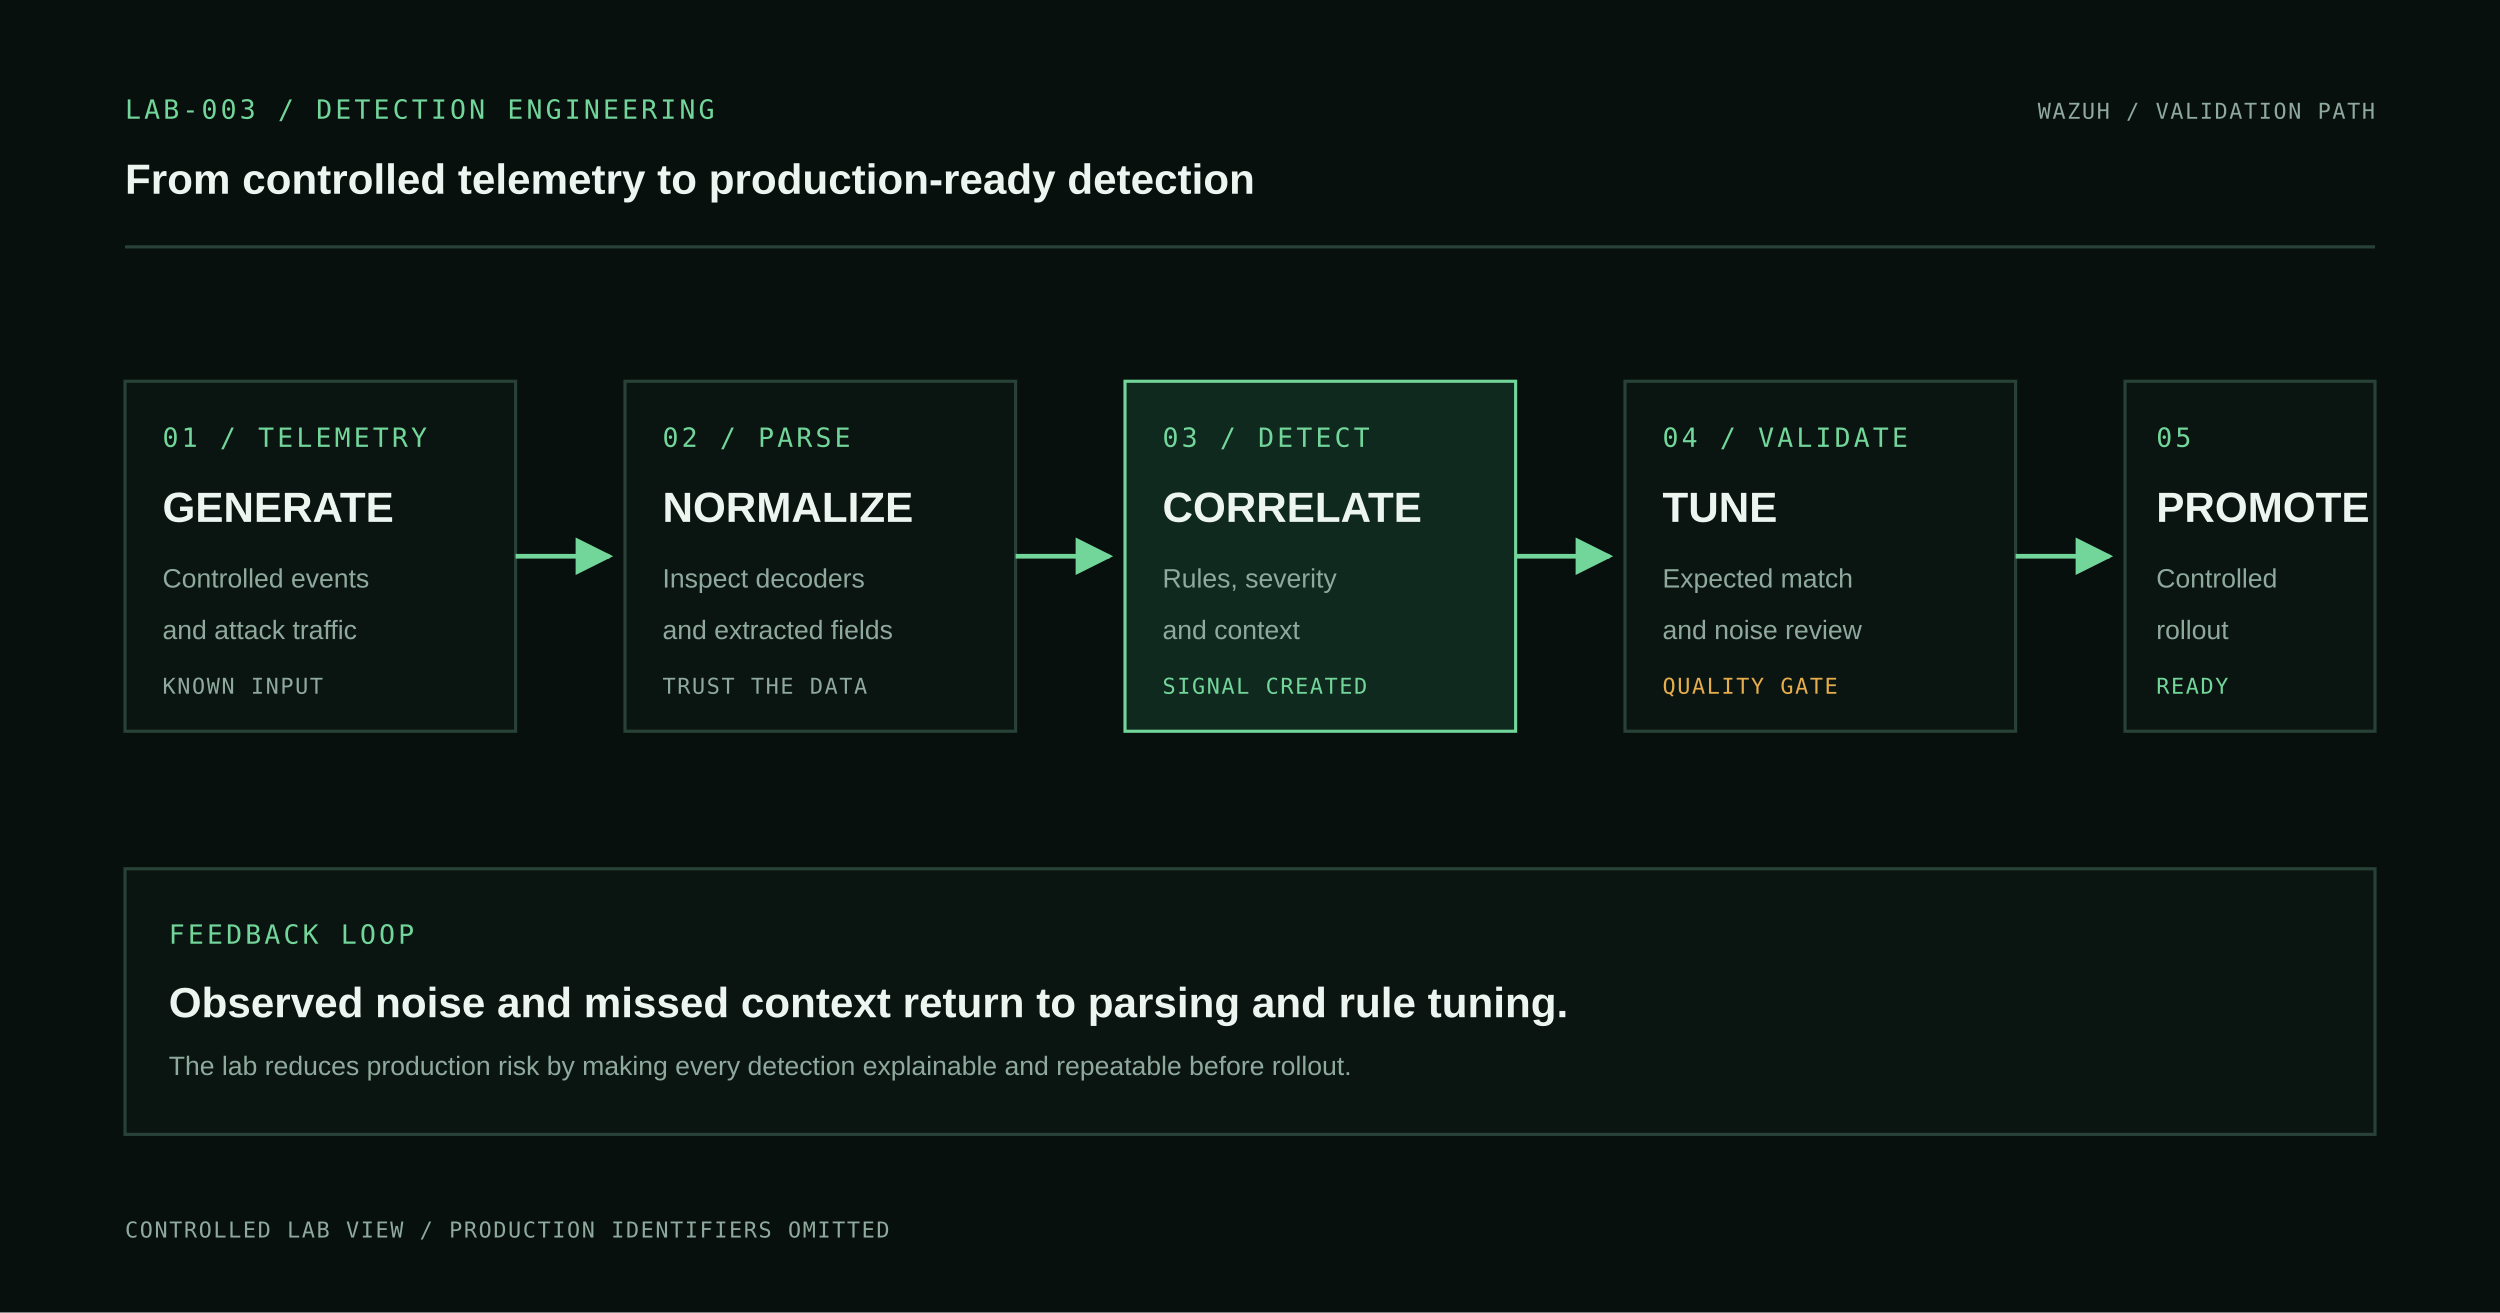
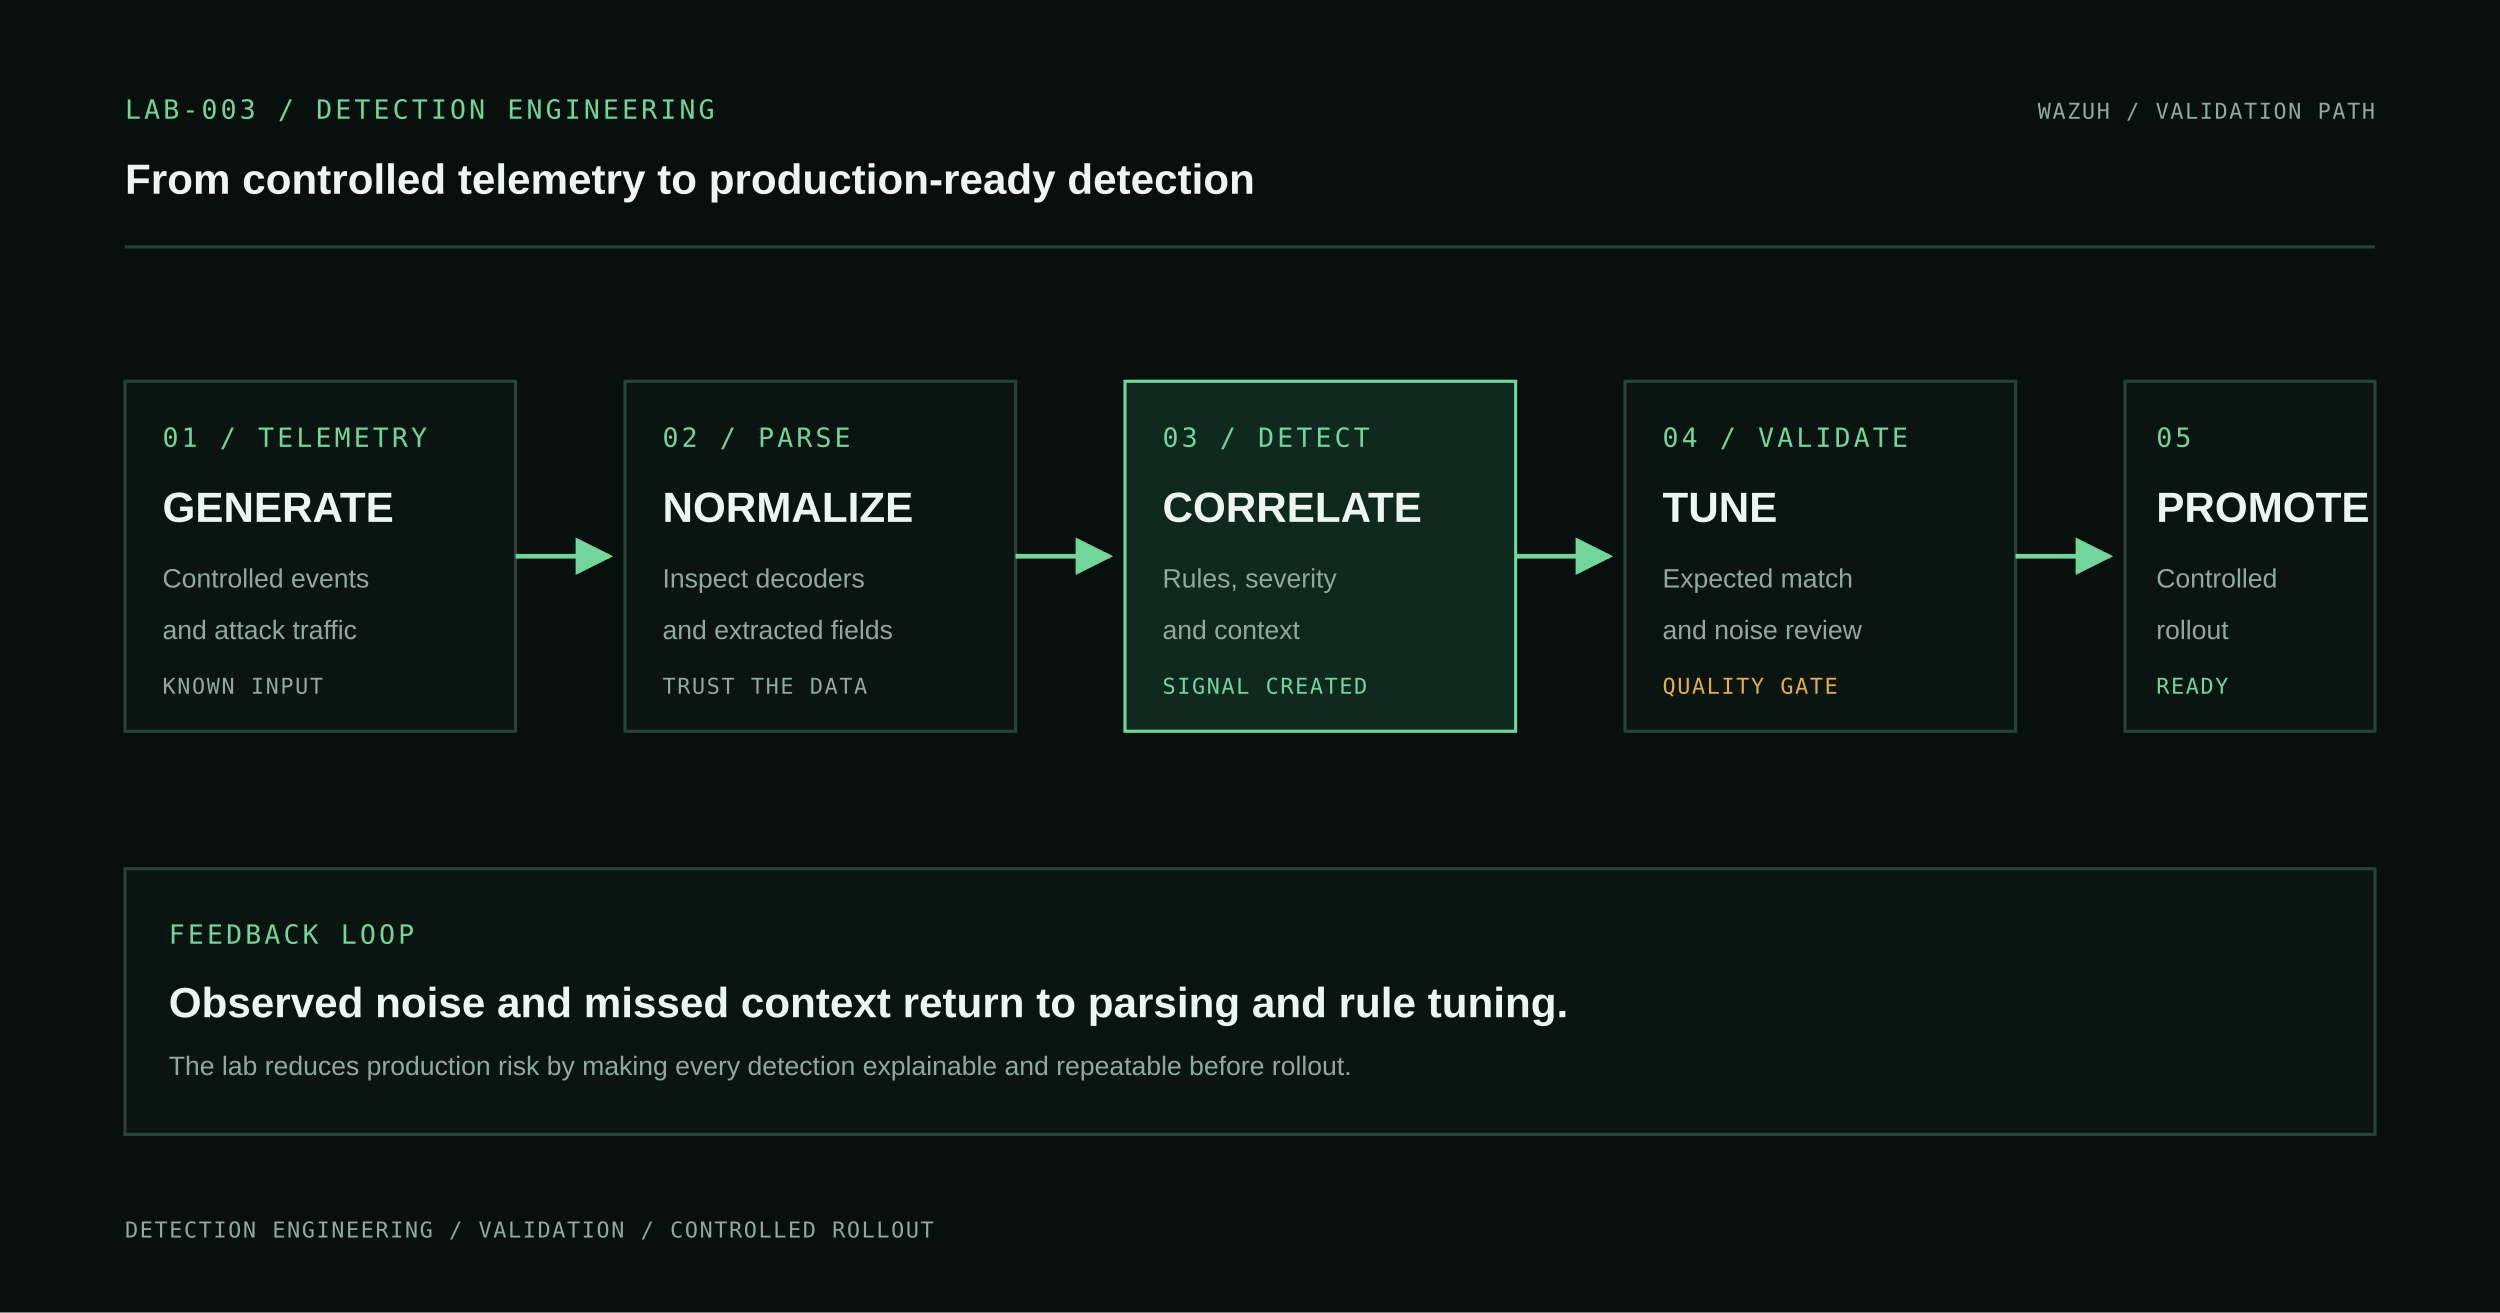
<svg xmlns="http://www.w3.org/2000/svg" viewBox="0 0 1600 840" role="img" aria-labelledby="t d">
  <defs>
    <style>.b{fill:#07100d}.p{fill:#0a1511;stroke:#294238;stroke-width:2}.a{fill:#10291e;stroke:#72d69b;stroke-width:2}.r{stroke:#294238;stroke-width:2}.f{stroke:#72d69b;stroke-width:3;fill:none}.w{fill:#edf5f1}.g{fill:#72d69b}.m{fill:#8fa99e}.o{fill:#e6ad4c}.l{font:500 17px ui-monospace,monospace;letter-spacing:2px}.h{font:600 27px Arial,sans-serif}.c{font:400 17px Arial,sans-serif}.s{font:500 14px ui-monospace,monospace;letter-spacing:1px}</style>
    <marker id="x" viewBox="0 0 10 10" refX="9" refY="5" markerWidth="8" markerHeight="8" orient="auto">
      <path d="M0 0l10 5-10 5z" fill="#72d69b" />
    </marker>
  </defs>
  <rect class="b" width="1600" height="840" />
  <text x="80" y="76" class="l g">LAB-003 / DETECTION ENGINEERING</text>
  <text x="80" y="124" class="h w">From controlled telemetry to production-ready detection</text>
  <text x="1520" y="76" text-anchor="end" class="s m">WAZUH / VALIDATION PATH</text>
  <line x1="80" y1="158" x2="1520" y2="158" class="r" />
  <g transform="translate(80 244)">
    <rect class="p" width="250" height="224" />
    <text x="24" y="42" class="l g">01 / TELEMETRY</text>
    <text x="24" y="90" class="h w">GENERATE</text>
    <text x="24" y="132" class="c m">Controlled events</text>
    <text x="24" y="165" class="c m">and attack traffic</text>
    <text x="24" y="200" class="s m">KNOWN INPUT</text>
  </g>
  <path d="M330 356h60" class="f" marker-end="url(#x)" />
  <g transform="translate(400 244)">
    <rect class="p" width="250" height="224" />
    <text x="24" y="42" class="l g">02 / PARSE</text>
    <text x="24" y="90" class="h w">NORMALIZE</text>
    <text x="24" y="132" class="c m">Inspect decoders</text>
    <text x="24" y="165" class="c m">and extracted fields</text>
    <text x="24" y="200" class="s m">TRUST THE DATA</text>
  </g>
  <path d="M650 356h60" class="f" marker-end="url(#x)" />
  <g transform="translate(720 244)">
    <rect class="a" width="250" height="224" />
    <text x="24" y="42" class="l g">03 / DETECT</text>
    <text x="24" y="90" class="h w">CORRELATE</text>
    <text x="24" y="132" class="c m">Rules, severity</text>
    <text x="24" y="165" class="c m">and context</text>
    <text x="24" y="200" class="s g">SIGNAL CREATED</text>
  </g>
  <path d="M970 356h60" class="f" marker-end="url(#x)" />
  <g transform="translate(1040 244)">
    <rect class="p" width="250" height="224" />
    <text x="24" y="42" class="l g">04 / VALIDATE</text>
    <text x="24" y="90" class="h w">TUNE</text>
    <text x="24" y="132" class="c m">Expected match</text>
    <text x="24" y="165" class="c m">and noise review</text>
    <text x="24" y="200" class="s o">QUALITY GATE</text>
  </g>
  <path d="M1290 356h60" class="f" marker-end="url(#x)" />
  <g transform="translate(1360 244)">
    <rect class="p" width="160" height="224" />
    <text x="20" y="42" class="l g">05</text>
    <text x="20" y="90" class="h w">PROMOTE</text>
    <text x="20" y="132" class="c m">Controlled</text>
    <text x="20" y="165" class="c m">rollout</text>
    <text x="20" y="200" class="s g">READY</text>
  </g>
  <rect x="80" y="556" width="1440" height="170" class="p" />
  <text x="108" y="604" class="l g">FEEDBACK LOOP</text>
  <text x="108" y="651" class="h w">Observed noise and missed context return to parsing and rule tuning.</text>
  <text x="108" y="688" class="c m">The lab reduces production risk by making every detection explainable and repeatable before rollout.</text>
-   <text x="80" y="792" class="s m">CONTROLLED LAB VIEW / PRODUCTION IDENTIFIERS OMITTED</text>
+   <text x="80" y="792" class="s m">DETECTION ENGINEERING / VALIDATION / CONTROLLED ROLLOUT</text>
</svg>
